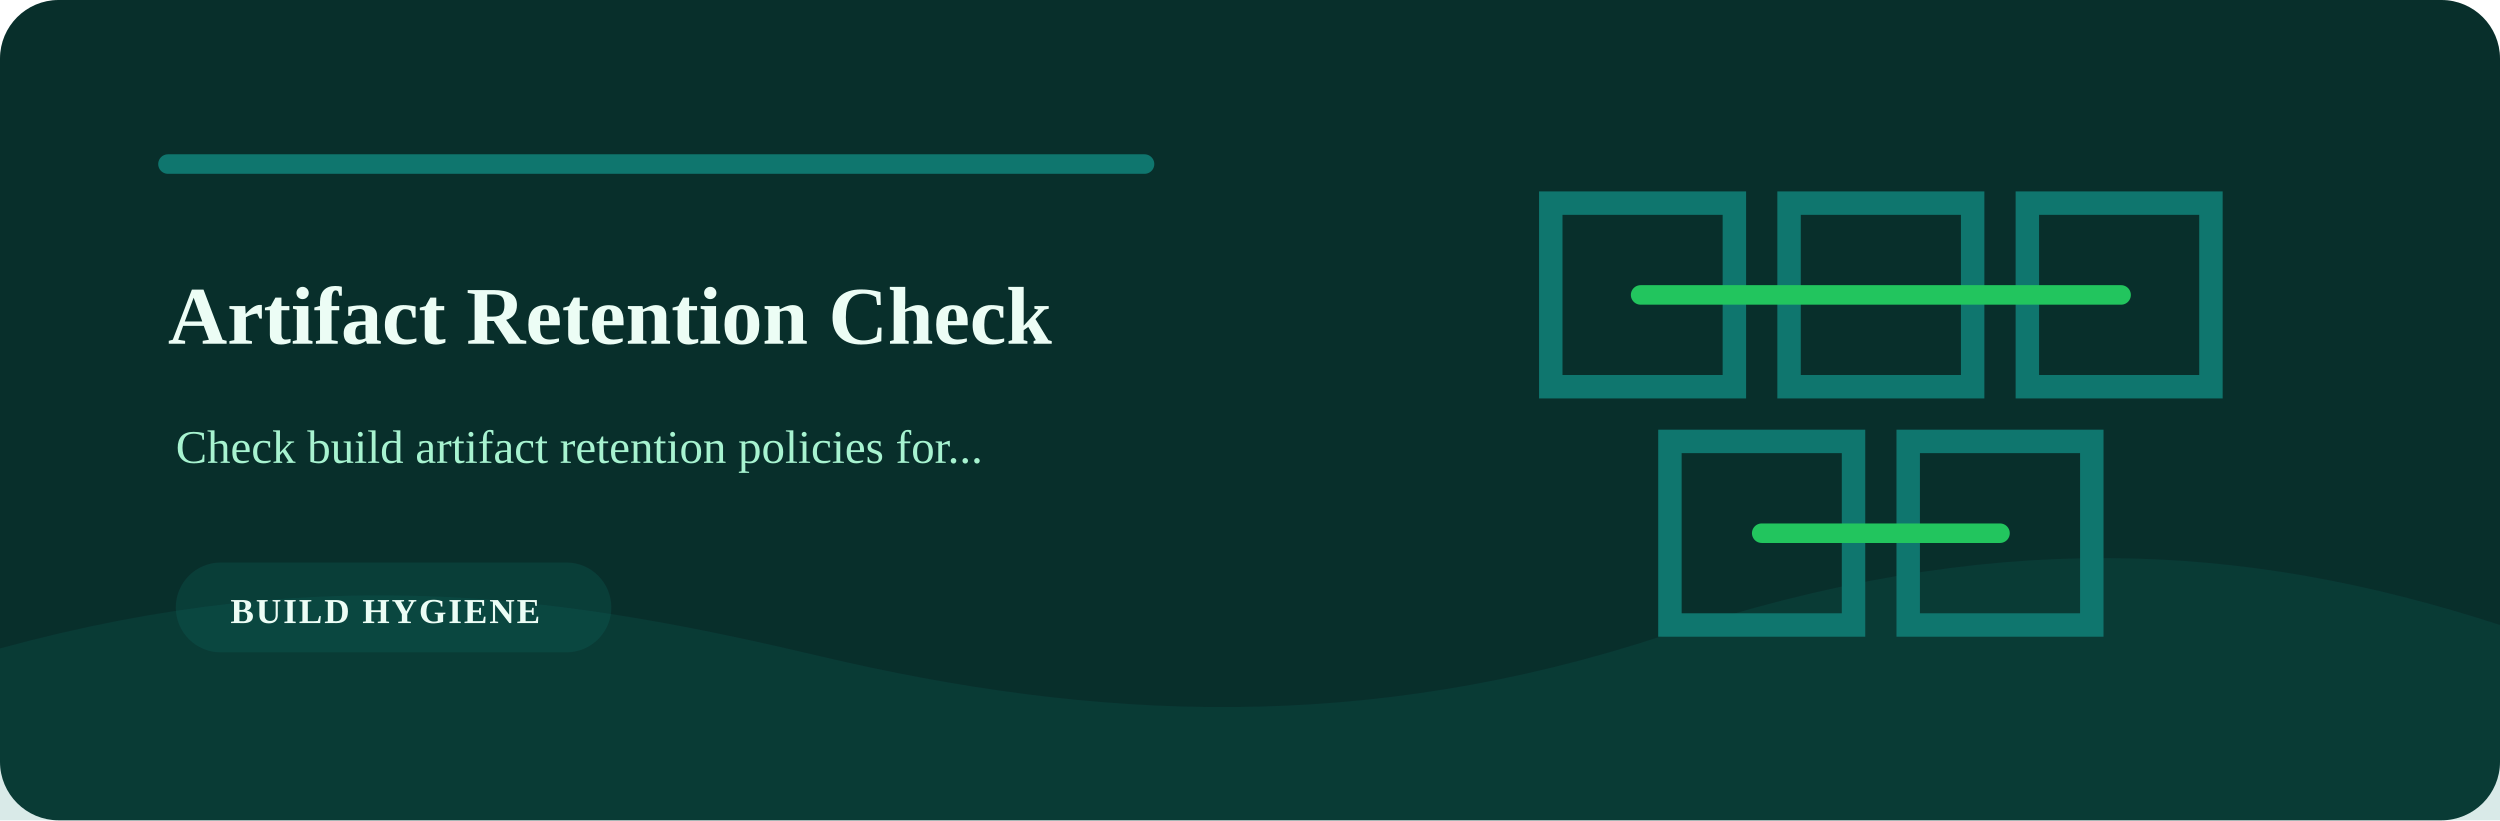
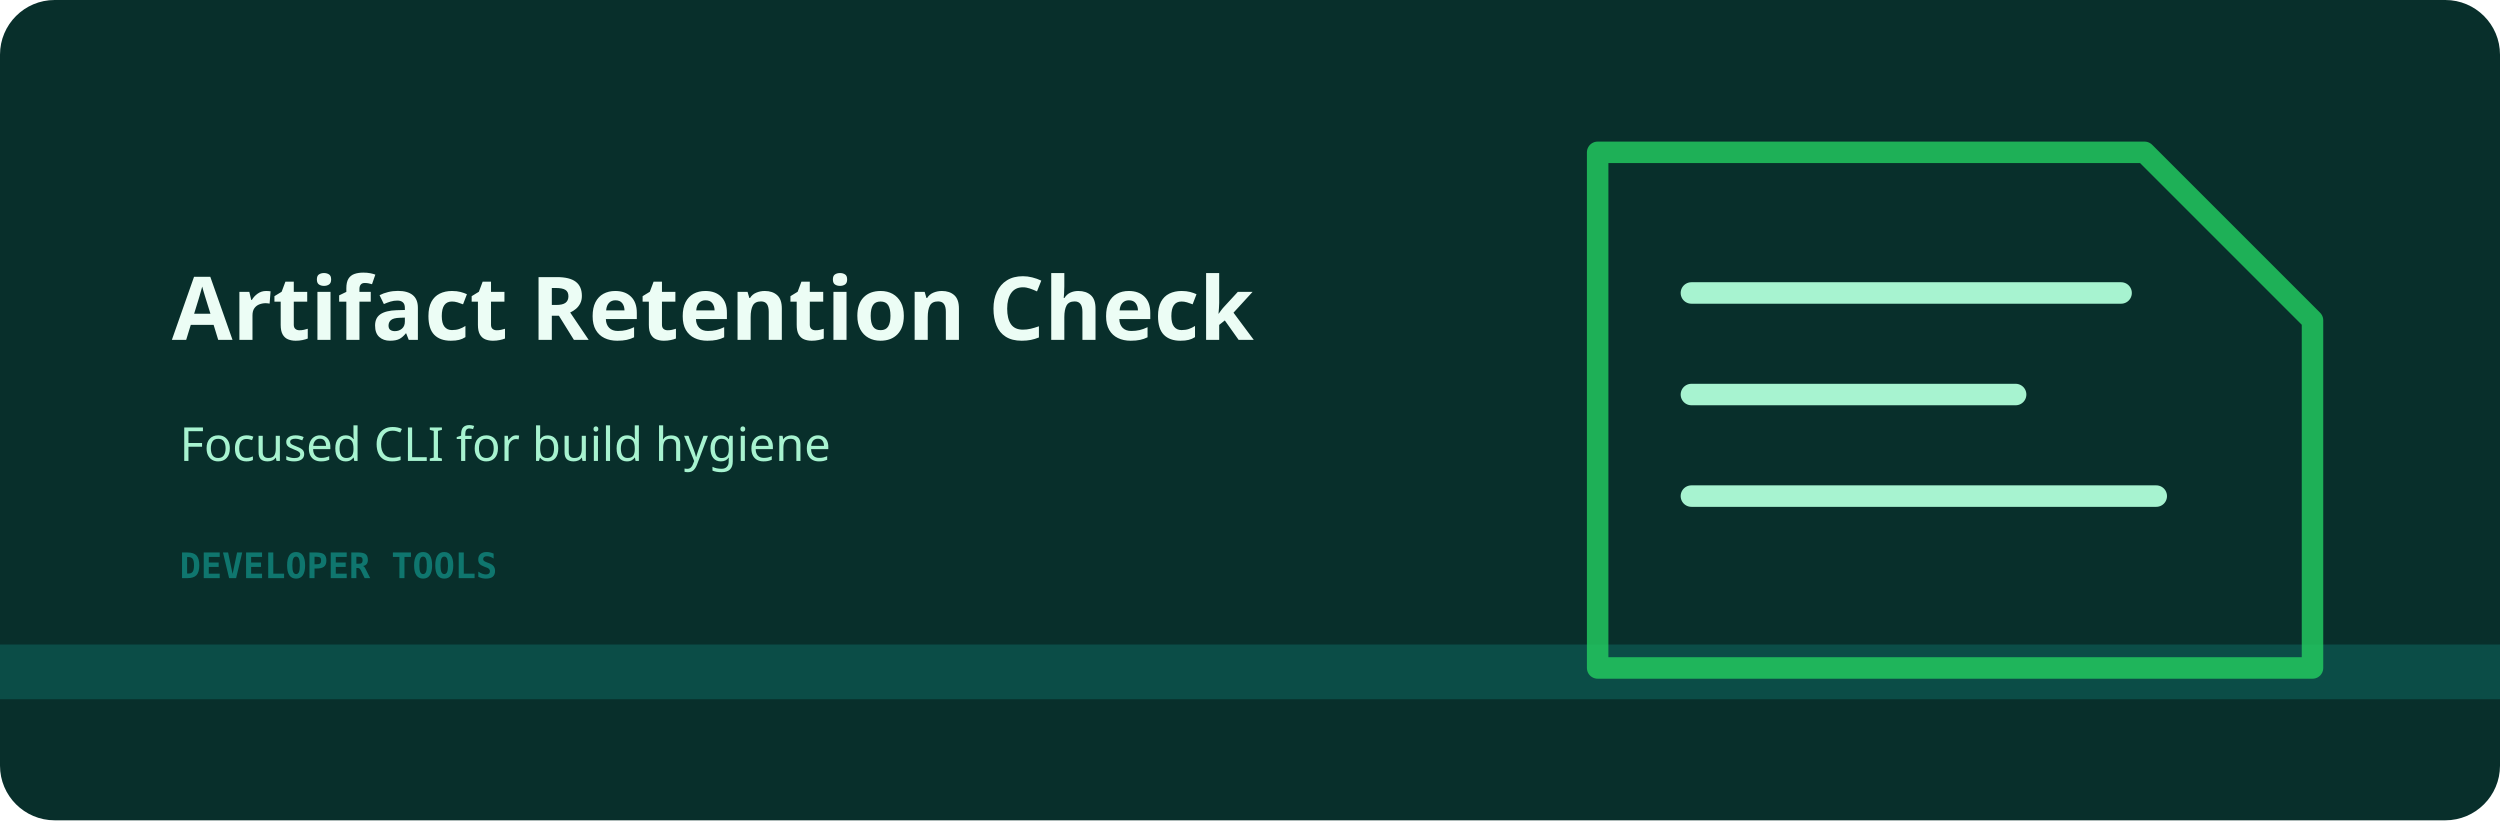
- <svg xmlns="http://www.w3.org/2000/svg" width="1280" height="420" viewBox="0 0 1280 420" fill="none" role="img" aria-label="Artifact Retention Check project cover">
-   <rect width="1280" height="420" rx="30" fill="#082f2b" />
-   <path d="M0 332C168 286 293 306 420 336C560 369 699 376 853 325C1018 270 1148 277 1280 320V420H0V332Z" fill="#0f766e" opacity=".16" />
-   <path d="M86 84h500" stroke="#0f766e" stroke-width="10" stroke-linecap="round" />
-   <text x="86" y="176" fill="#ecfdf5" font-family="Source Sans 3, ui-sans-serif, system-ui" font-size="42" font-weight="800">Artifact Retention Check</text>
-   <text x="90" y="237" fill="#a7f3d0" font-family="Source Sans 3, ui-sans-serif, system-ui" font-size="24" font-weight="500">Check build artifact retention policies for...</text>
-   <rect x="90" y="288" width="223" height="46" rx="23" fill="#0f766e" opacity=".20" />
-   <text x="118" y="319" fill="#ecfdf5" font-family="Source Sans 3, ui-sans-serif, system-ui" font-size="18" font-weight="800" letter-spacing="1">BUILD HYGIENE</text>
-   <path d="M794 104h94v94h-94zM916 104h94v94h-94zM1038 104h94v94h-94zM855 226h94v94h-94zM977 226h94v94h-94z" fill="none" stroke="#0f766e" stroke-width="12" />
-   <path d="M840 151h246M902 273h122" stroke="#22c55e" stroke-width="10" stroke-linecap="round" />
+ <svg xmlns="http://www.w3.org/2000/svg" width="1280" height="420" viewBox="0 0 1280 420" fill="none" role="img" aria-label="Artifact Retention Check cover">
+   <rect width="1280" height="420" rx="28" fill="#082f2b" />
+   <path d="M0 344h1280" stroke="#0f766e" stroke-width="28" opacity=".42" />
+   <path d="M818 78l280 0 86 86v178H818z" fill="none" stroke="#22c55e" stroke-width="11" stroke-linejoin="round" opacity=".86" />
+   <path d="M866 150h220M866 202h166M866 254h238" stroke="#a7f3d0" stroke-width="11" stroke-linecap="round" />
+   <text x="88" y="174" fill="#ecfdf5" font-family="DM Sans, ui-sans-serif, system-ui" font-size="45" font-weight="900">Artifact Retention Check</text>
+   <text x="92" y="236" fill="#a7f3d0" font-family="DM Sans, ui-sans-serif, system-ui" font-size="24">Focused CLI for build hygiene</text>
+   <text x="92" y="296" fill="#0f766e" font-family="ui-monospace, SFMono-Regular, Menlo, monospace" font-size="18" font-weight="700">DEVELOPER TOOLS</text>
</svg>
